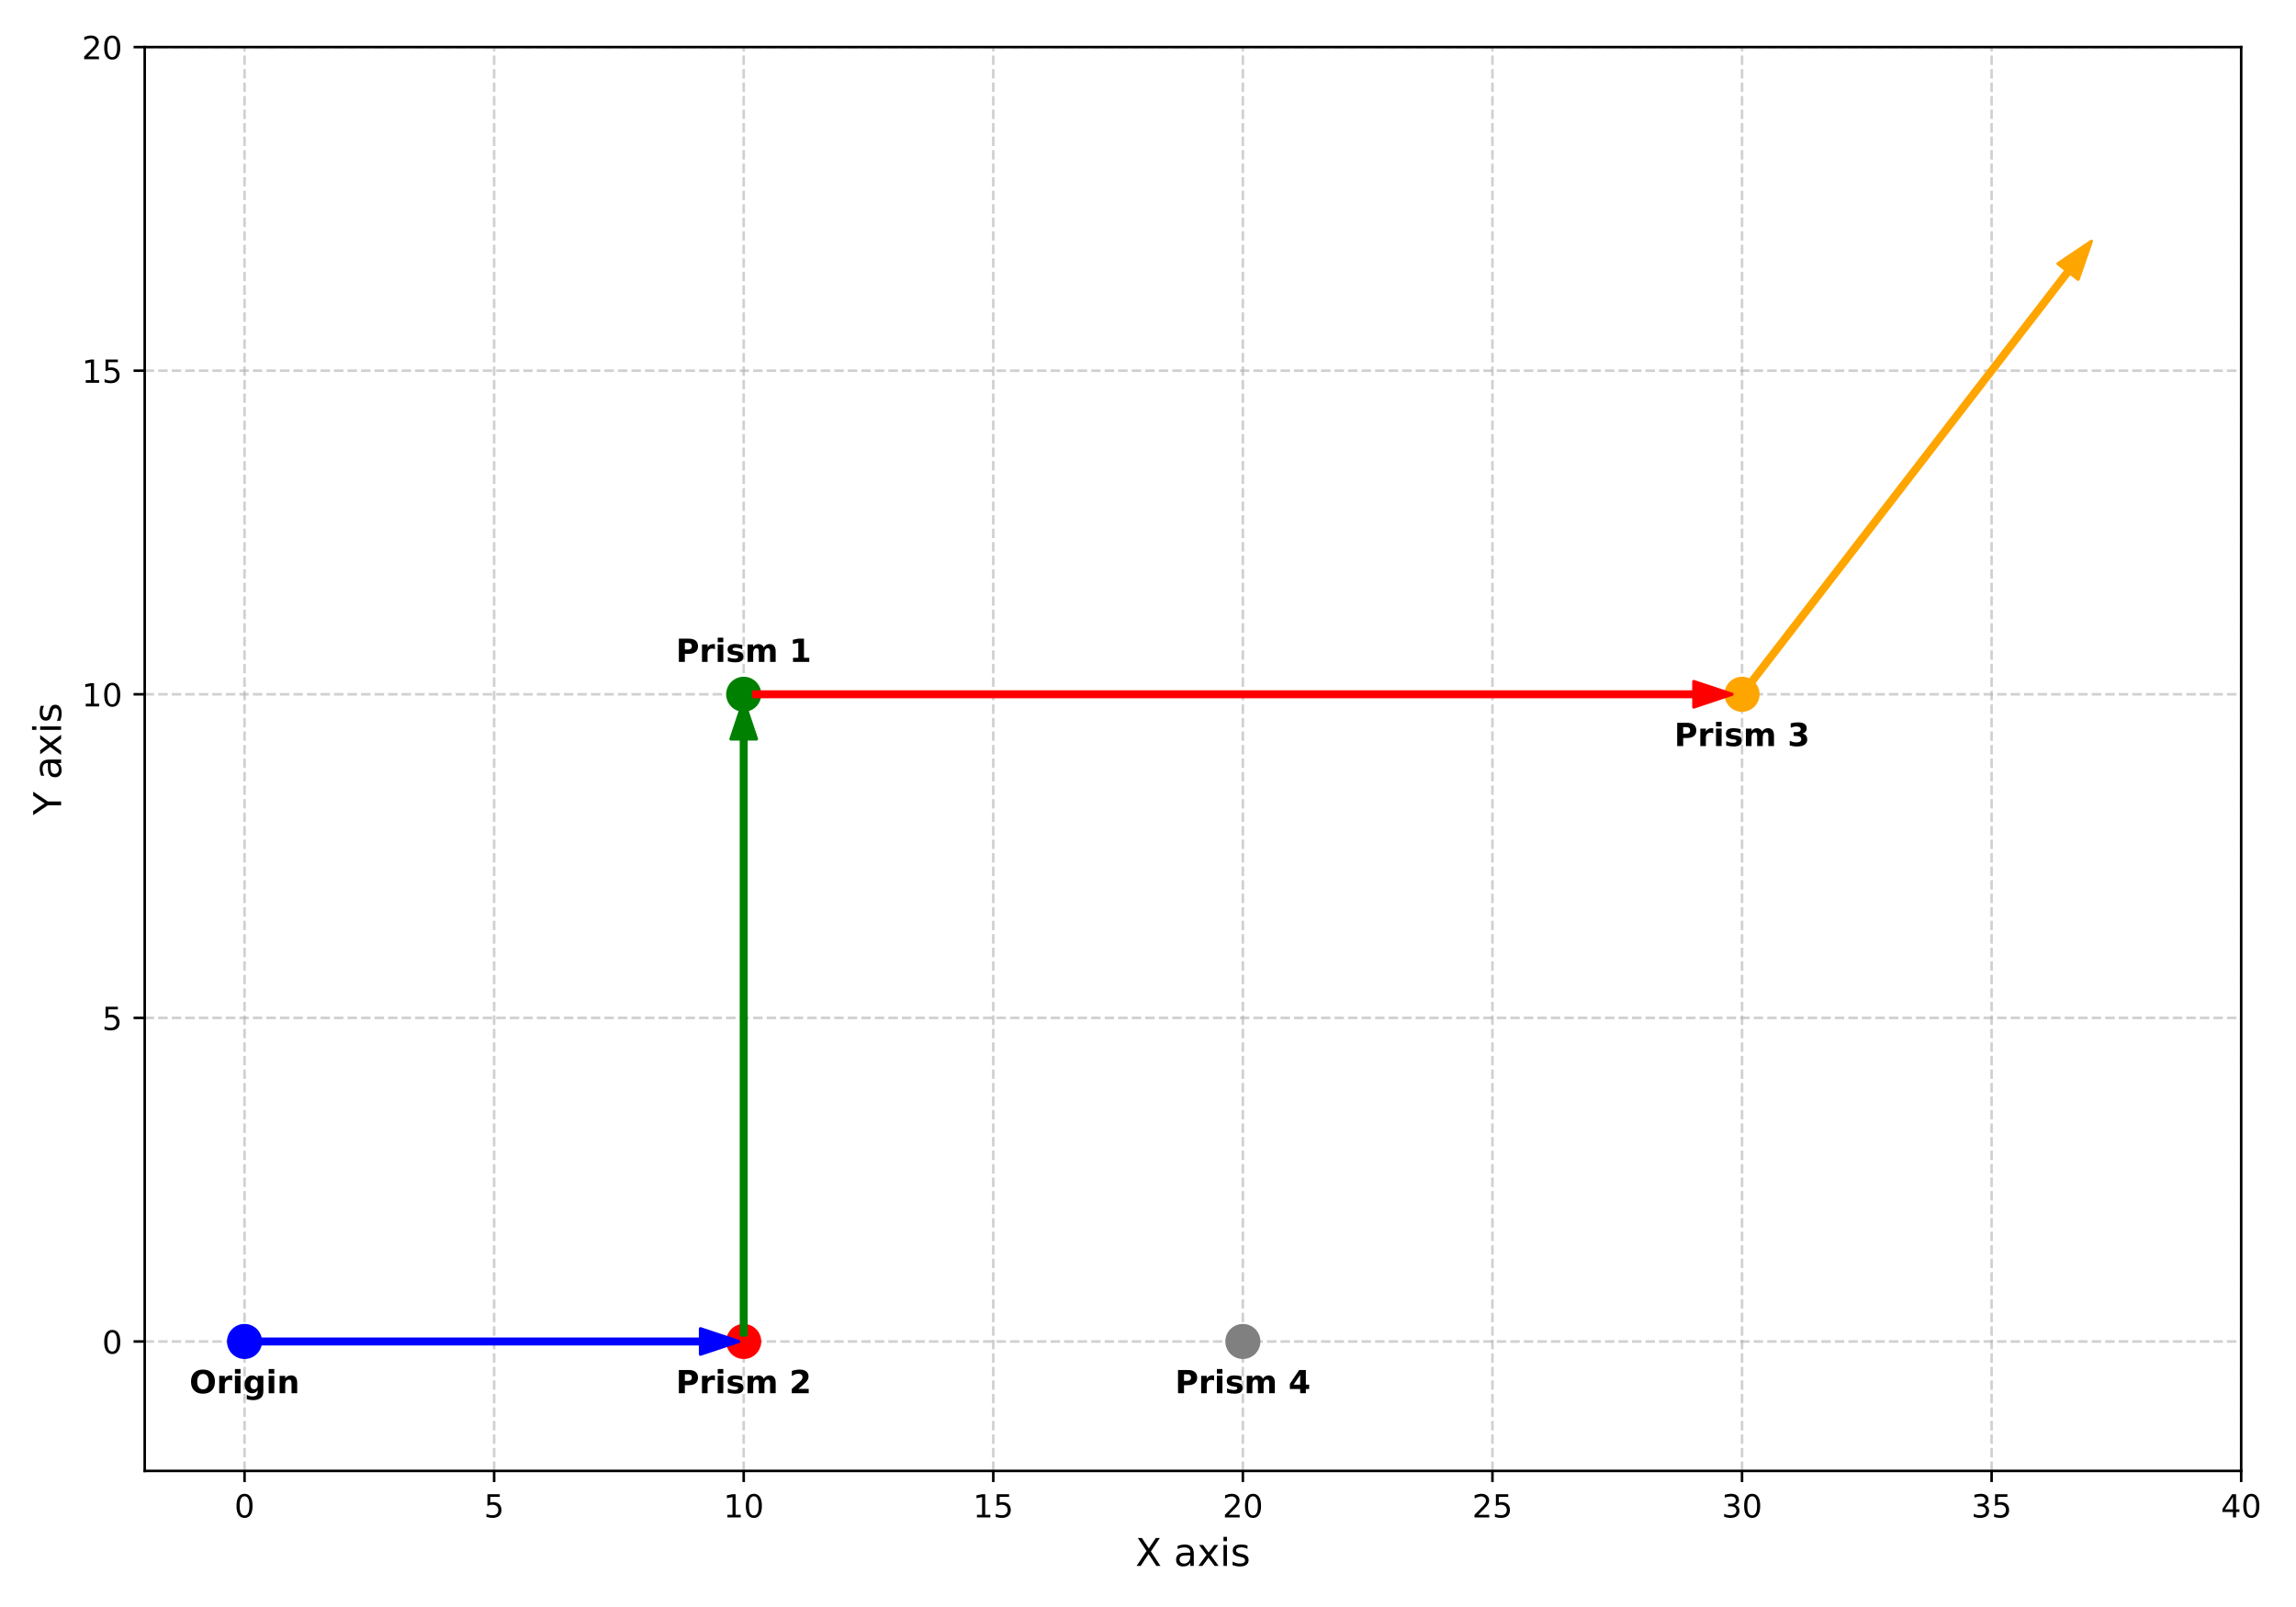
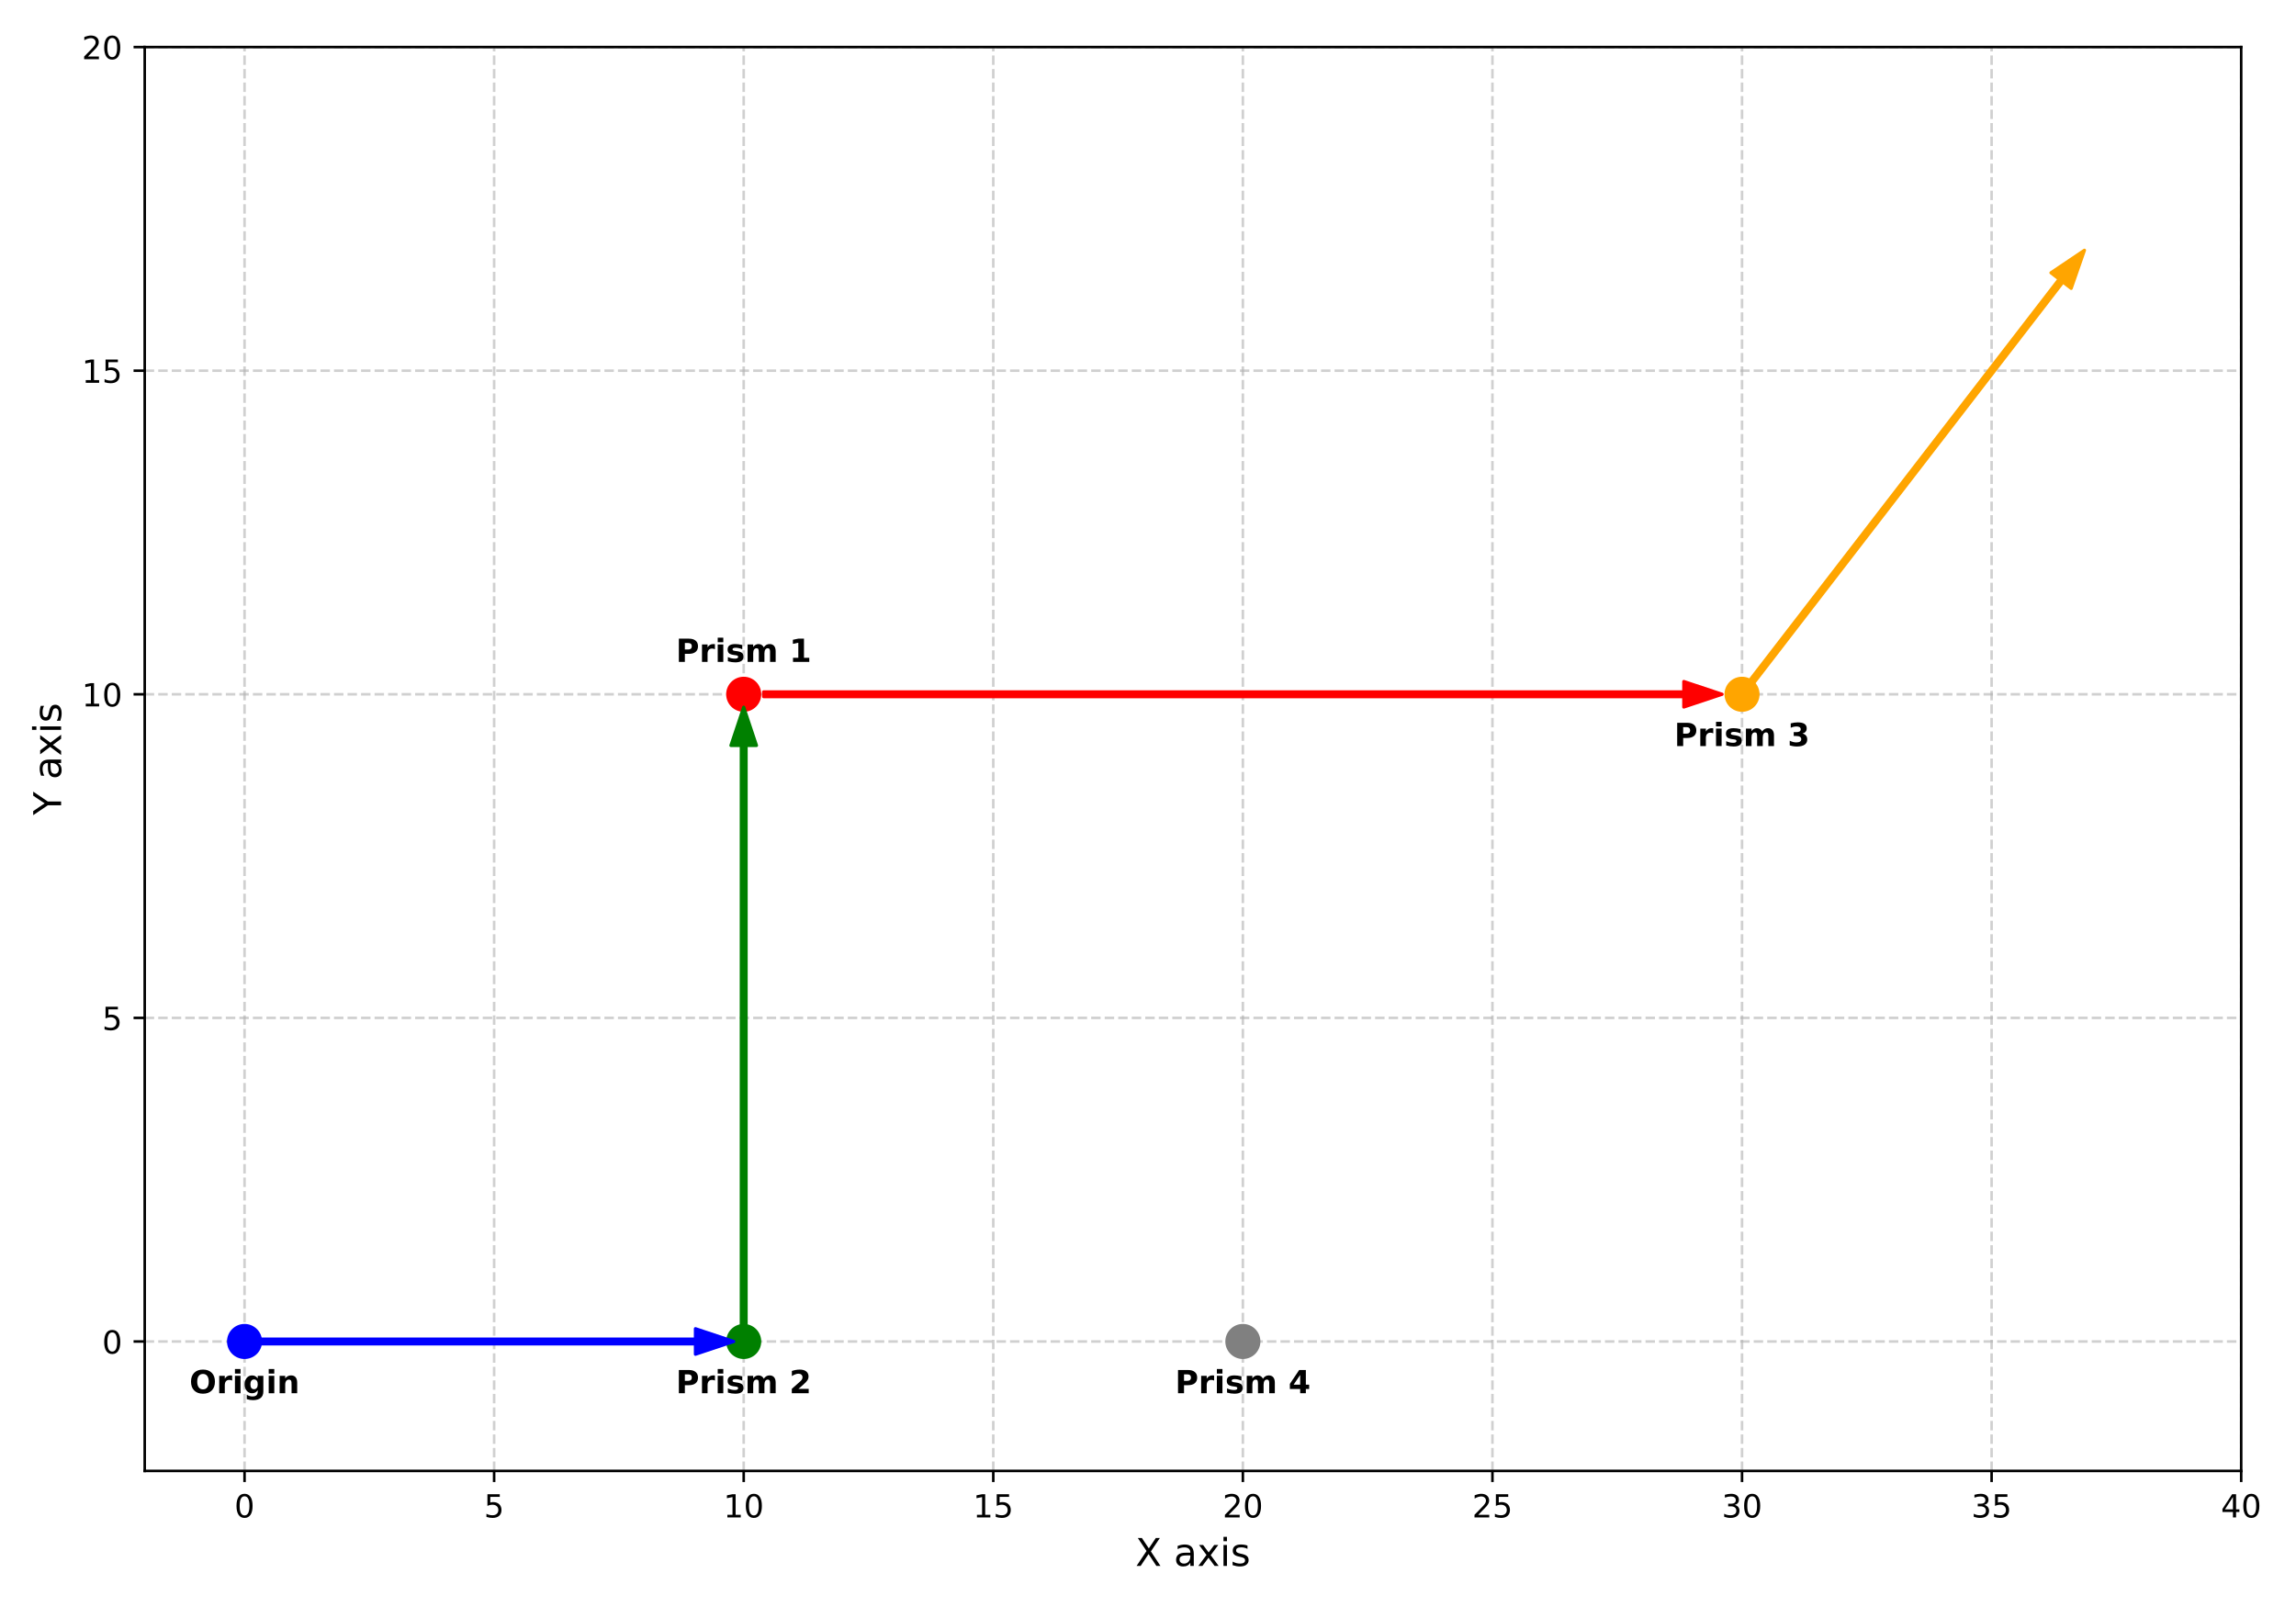
<svg xmlns="http://www.w3.org/2000/svg" xmlns:xlink="http://www.w3.org/1999/xlink" width="720pt" height="504pt" viewBox="0 0 720 504" version="1.1">
  <defs>
    <style type="text/css">*{stroke-linejoin: round; stroke-linecap: butt}</style>
  </defs>
  <g id="figure_1">
    <g id="patch_1">
      <path d="M 0 504  L 720 504  L 720 0  L 0 0  L 0 504  z " style="fill: none" />
    </g>
    <g id="axes_1">
      <g id="patch_2">
        <path d="M 45.38 461.32  L 702.81 461.32  L 702.81 14.76  L 45.38 14.76  L 45.38 461.32  z " style="fill: none" />
      </g>
      <g id="matplotlib.axis_1">
        <g id="xtick_1">
          <g id="line2d_1">
-             <path d="M 76.686 461.32  L 76.686 14.76  " clip-path="url(#p104638d587)" style="fill: none; stroke-dasharray: 2.96,1.28; stroke-dashoffset: 0; stroke: #b0b0b0; stroke-opacity: 0.6; stroke-width: 0.8" />
+             <path d="M 76.686 461.32  L 76.686 14.76  " clip-path="url(#pc95e852eb9)" style="fill: none; stroke-dasharray: 2.96,1.28; stroke-dashoffset: 0; stroke: #b0b0b0; stroke-opacity: 0.6; stroke-width: 0.8" />
          </g>
          <g id="line2d_2">
            <defs>
-               <path id="m16700c2ba9" d="M 0 0  L 0 3.5  " style="stroke: #000000; stroke-width: 0.8" />
+               <path id="mcddedfd583" d="M 0 0  L 0 3.5  " style="stroke: #000000; stroke-width: 0.8" />
            </defs>
            <g>
-               <use xlink:href="#m16700c2ba9" x="76.686" y="461.32" style="stroke: #000000; stroke-width: 0.8" />
+               <use xlink:href="#mcddedfd583" x="76.686" y="461.32" style="stroke: #000000; stroke-width: 0.8" />
            </g>
          </g>
          <g id="text_1">
            <g transform="translate(73.50494 475.9184) scale(0.1 -0.1)">
              <defs>
                <path id="DejaVuSans-30" d="M 2034 4250  Q 1547 4250 1301 3770  Q 1056 3291 1056 2328  Q 1056 1369 1301 889  Q 1547 409 2034 409  Q 2525 409 2770 889  Q 3016 1369 3016 2328  Q 3016 3291 2770 3770  Q 2525 4250 2034 4250  z M 2034 4750  Q 2819 4750 3233 4129  Q 3647 3509 3647 2328  Q 3647 1150 3233 529  Q 2819 -91 2034 -91  Q 1250 -91 836 529  Q 422 1150 422 2328  Q 422 3509 836 4129  Q 1250 4750 2034 4750  z " transform="scale(0.015625)" />
              </defs>
              <use xlink:href="#DejaVuSans-30" />
            </g>
          </g>
        </g>
        <g id="xtick_2">
          <g id="line2d_3">
-             <path d="M 154.952 461.32  L 154.952 14.76  " clip-path="url(#p104638d587)" style="fill: none; stroke-dasharray: 2.96,1.28; stroke-dashoffset: 0; stroke: #b0b0b0; stroke-opacity: 0.6; stroke-width: 0.8" />
+             <path d="M 154.952 461.32  L 154.952 14.76  " clip-path="url(#pc95e852eb9)" style="fill: none; stroke-dasharray: 2.96,1.28; stroke-dashoffset: 0; stroke: #b0b0b0; stroke-opacity: 0.6; stroke-width: 0.8" />
          </g>
          <g id="line2d_4">
            <g>
-               <use xlink:href="#m16700c2ba9" x="154.952" y="461.32" style="stroke: #000000; stroke-width: 0.8" />
+               <use xlink:href="#mcddedfd583" x="154.952" y="461.32" style="stroke: #000000; stroke-width: 0.8" />
            </g>
          </g>
          <g id="text_2">
            <g transform="translate(151.7704 475.9184) scale(0.1 -0.1)">
              <defs>
                <path id="DejaVuSans-35" d="M 691 4666  L 3169 4666  L 3169 4134  L 1269 4134  L 1269 2991  Q 1406 3038 1543 3061  Q 1681 3084 1819 3084  Q 2600 3084 3056 2656  Q 3513 2228 3513 1497  Q 3513 744 3044 326  Q 2575 -91 1722 -91  Q 1428 -91 1123 -41  Q 819 9 494 109  L 494 744  Q 775 591 1075 516  Q 1375 441 1709 441  Q 2250 441 2565 725  Q 2881 1009 2881 1497  Q 2881 1984 2565 2268  Q 2250 2553 1709 2553  Q 1456 2553 1204 2497  Q 953 2441 691 2322  L 691 4666  z " transform="scale(0.015625)" />
              </defs>
              <use xlink:href="#DejaVuSans-35" />
            </g>
          </g>
        </g>
        <g id="xtick_3">
          <g id="line2d_5">
-             <path d="M 233.217 461.32  L 233.217 14.76  " clip-path="url(#p104638d587)" style="fill: none; stroke-dasharray: 2.96,1.28; stroke-dashoffset: 0; stroke: #b0b0b0; stroke-opacity: 0.6; stroke-width: 0.8" />
+             <path d="M 233.217 461.32  L 233.217 14.76  " clip-path="url(#pc95e852eb9)" style="fill: none; stroke-dasharray: 2.96,1.28; stroke-dashoffset: 0; stroke: #b0b0b0; stroke-opacity: 0.6; stroke-width: 0.8" />
          </g>
          <g id="line2d_6">
            <g>
-               <use xlink:href="#m16700c2ba9" x="233.217" y="461.32" style="stroke: #000000; stroke-width: 0.8" />
+               <use xlink:href="#mcddedfd583" x="233.217" y="461.32" style="stroke: #000000; stroke-width: 0.8" />
            </g>
          </g>
          <g id="text_3">
            <g transform="translate(226.8546 475.9184) scale(0.1 -0.1)">
              <defs>
                <path id="DejaVuSans-31" d="M 794 531  L 1825 531  L 1825 4091  L 703 3866  L 703 4441  L 1819 4666  L 2450 4666  L 2450 531  L 3481 531  L 3481 0  L 794 0  L 794 531  z " transform="scale(0.015625)" />
              </defs>
              <use xlink:href="#DejaVuSans-31" />
              <use xlink:href="#DejaVuSans-30" transform="translate(63.62305 0)" />
            </g>
          </g>
        </g>
        <g id="xtick_4">
          <g id="line2d_7">
-             <path d="M 311.483 461.32  L 311.483 14.76  " clip-path="url(#p104638d587)" style="fill: none; stroke-dasharray: 2.96,1.28; stroke-dashoffset: 0; stroke: #b0b0b0; stroke-opacity: 0.6; stroke-width: 0.8" />
+             <path d="M 311.483 461.32  L 311.483 14.76  " clip-path="url(#pc95e852eb9)" style="fill: none; stroke-dasharray: 2.96,1.28; stroke-dashoffset: 0; stroke: #b0b0b0; stroke-opacity: 0.6; stroke-width: 0.8" />
          </g>
          <g id="line2d_8">
            <g>
-               <use xlink:href="#m16700c2ba9" x="311.483" y="461.32" style="stroke: #000000; stroke-width: 0.8" />
+               <use xlink:href="#mcddedfd583" x="311.483" y="461.32" style="stroke: #000000; stroke-width: 0.8" />
            </g>
          </g>
          <g id="text_4">
            <g transform="translate(305.1201 475.9184) scale(0.1 -0.1)">
              <use xlink:href="#DejaVuSans-31" />
              <use xlink:href="#DejaVuSans-35" transform="translate(63.62305 0)" />
            </g>
          </g>
        </g>
        <g id="xtick_5">
          <g id="line2d_9">
-             <path d="M 389.748 461.32  L 389.748 14.76  " clip-path="url(#p104638d587)" style="fill: none; stroke-dasharray: 2.96,1.28; stroke-dashoffset: 0; stroke: #b0b0b0; stroke-opacity: 0.6; stroke-width: 0.8" />
+             <path d="M 389.748 461.32  L 389.748 14.76  " clip-path="url(#pc95e852eb9)" style="fill: none; stroke-dasharray: 2.96,1.28; stroke-dashoffset: 0; stroke: #b0b0b0; stroke-opacity: 0.6; stroke-width: 0.8" />
          </g>
          <g id="line2d_10">
            <g>
-               <use xlink:href="#m16700c2ba9" x="389.748" y="461.32" style="stroke: #000000; stroke-width: 0.8" />
+               <use xlink:href="#mcddedfd583" x="389.748" y="461.32" style="stroke: #000000; stroke-width: 0.8" />
            </g>
          </g>
          <g id="text_5">
            <g transform="translate(383.3856 475.9184) scale(0.1 -0.1)">
              <defs>
                <path id="DejaVuSans-32" d="M 1228 531  L 3431 531  L 3431 0  L 469 0  L 469 531  Q 828 903 1448 1529  Q 2069 2156 2228 2338  Q 2531 2678 2651 2914  Q 2772 3150 2772 3378  Q 2772 3750 2511 3984  Q 2250 4219 1831 4219  Q 1534 4219 1204 4116  Q 875 4013 500 3803  L 500 4441  Q 881 4594 1212 4672  Q 1544 4750 1819 4750  Q 2544 4750 2975 4387  Q 3406 4025 3406 3419  Q 3406 3131 3298 2873  Q 3191 2616 2906 2266  Q 2828 2175 2409 1742  Q 1991 1309 1228 531  z " transform="scale(0.015625)" />
              </defs>
              <use xlink:href="#DejaVuSans-32" />
              <use xlink:href="#DejaVuSans-30" transform="translate(63.62305 0)" />
            </g>
          </g>
        </g>
        <g id="xtick_6">
          <g id="line2d_11">
-             <path d="M 468.014 461.32  L 468.014 14.76  " clip-path="url(#p104638d587)" style="fill: none; stroke-dasharray: 2.96,1.28; stroke-dashoffset: 0; stroke: #b0b0b0; stroke-opacity: 0.6; stroke-width: 0.8" />
+             <path d="M 468.014 461.32  L 468.014 14.76  " clip-path="url(#pc95e852eb9)" style="fill: none; stroke-dasharray: 2.96,1.28; stroke-dashoffset: 0; stroke: #b0b0b0; stroke-opacity: 0.6; stroke-width: 0.8" />
          </g>
          <g id="line2d_12">
            <g>
-               <use xlink:href="#m16700c2ba9" x="468.014" y="461.32" style="stroke: #000000; stroke-width: 0.8" />
+               <use xlink:href="#mcddedfd583" x="468.014" y="461.32" style="stroke: #000000; stroke-width: 0.8" />
            </g>
          </g>
          <g id="text_6">
            <g transform="translate(461.6511 475.9184) scale(0.1 -0.1)">
              <use xlink:href="#DejaVuSans-32" />
              <use xlink:href="#DejaVuSans-35" transform="translate(63.62305 0)" />
            </g>
          </g>
        </g>
        <g id="xtick_7">
          <g id="line2d_13">
-             <path d="M 546.279 461.32  L 546.279 14.76  " clip-path="url(#p104638d587)" style="fill: none; stroke-dasharray: 2.96,1.28; stroke-dashoffset: 0; stroke: #b0b0b0; stroke-opacity: 0.6; stroke-width: 0.8" />
+             <path d="M 546.279 461.32  L 546.279 14.76  " clip-path="url(#pc95e852eb9)" style="fill: none; stroke-dasharray: 2.96,1.28; stroke-dashoffset: 0; stroke: #b0b0b0; stroke-opacity: 0.6; stroke-width: 0.8" />
          </g>
          <g id="line2d_14">
            <g>
-               <use xlink:href="#m16700c2ba9" x="546.279" y="461.32" style="stroke: #000000; stroke-width: 0.8" />
+               <use xlink:href="#mcddedfd583" x="546.279" y="461.32" style="stroke: #000000; stroke-width: 0.8" />
            </g>
          </g>
          <g id="text_7">
            <g transform="translate(539.9165 475.9184) scale(0.1 -0.1)">
              <defs>
                <path id="DejaVuSans-33" d="M 2597 2516  Q 3050 2419 3304 2112  Q 3559 1806 3559 1356  Q 3559 666 3084 287  Q 2609 -91 1734 -91  Q 1441 -91 1130 -33  Q 819 25 488 141  L 488 750  Q 750 597 1062 519  Q 1375 441 1716 441  Q 2309 441 2620 675  Q 2931 909 2931 1356  Q 2931 1769 2642 2001  Q 2353 2234 1838 2234  L 1294 2234  L 1294 2753  L 1863 2753  Q 2328 2753 2575 2939  Q 2822 3125 2822 3475  Q 2822 3834 2567 4026  Q 2313 4219 1838 4219  Q 1578 4219 1281 4162  Q 984 4106 628 3988  L 628 4550  Q 988 4650 1302 4700  Q 1616 4750 1894 4750  Q 2613 4750 3031 4423  Q 3450 4097 3450 3541  Q 3450 3153 3228 2886  Q 3006 2619 2597 2516  z " transform="scale(0.015625)" />
              </defs>
              <use xlink:href="#DejaVuSans-33" />
              <use xlink:href="#DejaVuSans-30" transform="translate(63.62305 0)" />
            </g>
          </g>
        </g>
        <g id="xtick_8">
          <g id="line2d_15">
-             <path d="M 624.545 461.32  L 624.545 14.76  " clip-path="url(#p104638d587)" style="fill: none; stroke-dasharray: 2.96,1.28; stroke-dashoffset: 0; stroke: #b0b0b0; stroke-opacity: 0.6; stroke-width: 0.8" />
+             <path d="M 624.545 461.32  L 624.545 14.76  " clip-path="url(#pc95e852eb9)" style="fill: none; stroke-dasharray: 2.96,1.28; stroke-dashoffset: 0; stroke: #b0b0b0; stroke-opacity: 0.6; stroke-width: 0.8" />
          </g>
          <g id="line2d_16">
            <g>
-               <use xlink:href="#m16700c2ba9" x="624.545" y="461.32" style="stroke: #000000; stroke-width: 0.8" />
+               <use xlink:href="#mcddedfd583" x="624.545" y="461.32" style="stroke: #000000; stroke-width: 0.8" />
            </g>
          </g>
          <g id="text_8">
            <g transform="translate(618.182 475.9184) scale(0.1 -0.1)">
              <use xlink:href="#DejaVuSans-33" />
              <use xlink:href="#DejaVuSans-35" transform="translate(63.62305 0)" />
            </g>
          </g>
        </g>
        <g id="xtick_9">
          <g id="line2d_17">
-             <path d="M 702.81 461.32  L 702.81 14.76  " clip-path="url(#p104638d587)" style="fill: none; stroke-dasharray: 2.96,1.28; stroke-dashoffset: 0; stroke: #b0b0b0; stroke-opacity: 0.6; stroke-width: 0.8" />
+             <path d="M 702.81 461.32  L 702.81 14.76  " clip-path="url(#pc95e852eb9)" style="fill: none; stroke-dasharray: 2.96,1.28; stroke-dashoffset: 0; stroke: #b0b0b0; stroke-opacity: 0.6; stroke-width: 0.8" />
          </g>
          <g id="line2d_18">
            <g>
-               <use xlink:href="#m16700c2ba9" x="702.81" y="461.32" style="stroke: #000000; stroke-width: 0.8" />
+               <use xlink:href="#mcddedfd583" x="702.81" y="461.32" style="stroke: #000000; stroke-width: 0.8" />
            </g>
          </g>
          <g id="text_9">
            <g transform="translate(696.4475 475.9184) scale(0.1 -0.1)">
              <defs>
                <path id="DejaVuSans-34" d="M 2419 4116  L 825 1625  L 2419 1625  L 2419 4116  z M 2253 4666  L 3047 4666  L 3047 1625  L 3713 1625  L 3713 1100  L 3047 1100  L 3047 0  L 2419 0  L 2419 1100  L 313 1100  L 313 1709  L 2253 4666  z " transform="scale(0.015625)" />
              </defs>
              <use xlink:href="#DejaVuSans-34" />
              <use xlink:href="#DejaVuSans-30" transform="translate(63.62305 0)" />
            </g>
          </g>
        </g>
        <g id="text_10">
          <g transform="translate(356.0575 491.1162) scale(0.12 -0.12)">
            <defs>
              <path id="DejaVuSans-58" d="M 403 4666  L 1081 4666  L 2241 2931  L 3406 4666  L 4084 4666  L 2584 2425  L 4184 0  L 3506 0  L 2194 1984  L 872 0  L 191 0  L 1856 2491  L 403 4666  z " transform="scale(0.015625)" />
              <path id="DejaVuSans-20" transform="scale(0.015625)" />
              <path id="DejaVuSans-61" d="M 2194 1759  Q 1497 1759 1228 1600  Q 959 1441 959 1056  Q 959 750 1161 570  Q 1363 391 1709 391  Q 2188 391 2477 730  Q 2766 1069 2766 1631  L 2766 1759  L 2194 1759  z M 3341 1997  L 3341 0  L 2766 0  L 2766 531  Q 2569 213 2275 61  Q 1981 -91 1556 -91  Q 1019 -91 701 211  Q 384 513 384 1019  Q 384 1609 779 1909  Q 1175 2209 1959 2209  L 2766 2209  L 2766 2266  Q 2766 2663 2505 2880  Q 2244 3097 1772 3097  Q 1472 3097 1187 3025  Q 903 2953 641 2809  L 641 3341  Q 956 3463 1253 3523  Q 1550 3584 1831 3584  Q 2591 3584 2966 3190  Q 3341 2797 3341 1997  z " transform="scale(0.015625)" />
              <path id="DejaVuSans-78" d="M 3513 3500  L 2247 1797  L 3578 0  L 2900 0  L 1881 1375  L 863 0  L 184 0  L 1544 1831  L 300 3500  L 978 3500  L 1906 2253  L 2834 3500  L 3513 3500  z " transform="scale(0.015625)" />
              <path id="DejaVuSans-69" d="M 603 3500  L 1178 3500  L 1178 0  L 603 0  L 603 3500  z M 603 4863  L 1178 4863  L 1178 4134  L 603 4134  L 603 4863  z " transform="scale(0.015625)" />
              <path id="DejaVuSans-73" d="M 2834 3397  L 2834 2853  Q 2591 2978 2328 3040  Q 2066 3103 1784 3103  Q 1356 3103 1142 2972  Q 928 2841 928 2578  Q 928 2378 1081 2264  Q 1234 2150 1697 2047  L 1894 2003  Q 2506 1872 2764 1633  Q 3022 1394 3022 966  Q 3022 478 2636 193  Q 2250 -91 1575 -91  Q 1294 -91 989 -36  Q 684 19 347 128  L 347 722  Q 666 556 975 473  Q 1284 391 1588 391  Q 1994 391 2212 530  Q 2431 669 2431 922  Q 2431 1156 2273 1281  Q 2116 1406 1581 1522  L 1381 1569  Q 847 1681 609 1914  Q 372 2147 372 2553  Q 372 3047 722 3315  Q 1072 3584 1716 3584  Q 2034 3584 2315 3537  Q 2597 3491 2834 3397  z " transform="scale(0.015625)" />
            </defs>
            <use xlink:href="#DejaVuSans-58" />
            <use xlink:href="#DejaVuSans-20" transform="translate(68.50586 0)" />
            <use xlink:href="#DejaVuSans-61" transform="translate(100.293 0)" />
            <use xlink:href="#DejaVuSans-78" transform="translate(161.5723 0)" />
            <use xlink:href="#DejaVuSans-69" transform="translate(220.752 0)" />
            <use xlink:href="#DejaVuSans-73" transform="translate(248.5352 0)" />
          </g>
        </g>
      </g>
      <g id="matplotlib.axis_2">
        <g id="ytick_1">
          <g id="line2d_19">
-             <path d="M 45.38 420.724  L 702.81 420.724  " clip-path="url(#p104638d587)" style="fill: none; stroke-dasharray: 2.96,1.28; stroke-dashoffset: 0; stroke: #b0b0b0; stroke-opacity: 0.6; stroke-width: 0.8" />
+             <path d="M 45.38 420.724  L 702.81 420.724  " clip-path="url(#pc95e852eb9)" style="fill: none; stroke-dasharray: 2.96,1.28; stroke-dashoffset: 0; stroke: #b0b0b0; stroke-opacity: 0.6; stroke-width: 0.8" />
          </g>
          <g id="line2d_20">
            <defs>
-               <path id="ma87d5e608f" d="M 0 0  L -3.5 0  " style="stroke: #000000; stroke-width: 0.8" />
+               <path id="m1d2881697c" d="M 0 0  L -3.5 0  " style="stroke: #000000; stroke-width: 0.8" />
            </defs>
            <g>
-               <use xlink:href="#ma87d5e608f" x="45.38" y="420.724" style="stroke: #000000; stroke-width: 0.8" />
+               <use xlink:href="#m1d2881697c" x="45.38" y="420.724" style="stroke: #000000; stroke-width: 0.8" />
            </g>
          </g>
          <g id="text_11">
            <g transform="translate(32.0175 424.5229) scale(0.1 -0.1)">
              <use xlink:href="#DejaVuSans-30" />
            </g>
          </g>
        </g>
        <g id="ytick_2">
          <g id="line2d_21">
-             <path d="M 45.38 319.233  L 702.81 319.233  " clip-path="url(#p104638d587)" style="fill: none; stroke-dasharray: 2.96,1.28; stroke-dashoffset: 0; stroke: #b0b0b0; stroke-opacity: 0.6; stroke-width: 0.8" />
+             <path d="M 45.38 319.233  L 702.81 319.233  " clip-path="url(#pc95e852eb9)" style="fill: none; stroke-dasharray: 2.96,1.28; stroke-dashoffset: 0; stroke: #b0b0b0; stroke-opacity: 0.6; stroke-width: 0.8" />
          </g>
          <g id="line2d_22">
            <g>
-               <use xlink:href="#ma87d5e608f" x="45.38" y="319.233" style="stroke: #000000; stroke-width: 0.8" />
+               <use xlink:href="#m1d2881697c" x="45.38" y="319.233" style="stroke: #000000; stroke-width: 0.8" />
            </g>
          </g>
          <g id="text_12">
            <g transform="translate(32.0175 323.0319) scale(0.1 -0.1)">
              <use xlink:href="#DejaVuSans-35" />
            </g>
          </g>
        </g>
        <g id="ytick_3">
          <g id="line2d_23">
-             <path d="M 45.38 217.742  L 702.81 217.742  " clip-path="url(#p104638d587)" style="fill: none; stroke-dasharray: 2.96,1.28; stroke-dashoffset: 0; stroke: #b0b0b0; stroke-opacity: 0.6; stroke-width: 0.8" />
+             <path d="M 45.38 217.742  L 702.81 217.742  " clip-path="url(#pc95e852eb9)" style="fill: none; stroke-dasharray: 2.96,1.28; stroke-dashoffset: 0; stroke: #b0b0b0; stroke-opacity: 0.6; stroke-width: 0.8" />
          </g>
          <g id="line2d_24">
            <g>
-               <use xlink:href="#ma87d5e608f" x="45.38" y="217.742" style="stroke: #000000; stroke-width: 0.8" />
+               <use xlink:href="#m1d2881697c" x="45.38" y="217.742" style="stroke: #000000; stroke-width: 0.8" />
            </g>
          </g>
          <g id="text_13">
            <g transform="translate(25.655 221.541) scale(0.1 -0.1)">
              <use xlink:href="#DejaVuSans-31" />
              <use xlink:href="#DejaVuSans-30" transform="translate(63.62305 0)" />
            </g>
          </g>
        </g>
        <g id="ytick_4">
          <g id="line2d_25">
-             <path d="M 45.38 116.251  L 702.81 116.251  " clip-path="url(#p104638d587)" style="fill: none; stroke-dasharray: 2.96,1.28; stroke-dashoffset: 0; stroke: #b0b0b0; stroke-opacity: 0.6; stroke-width: 0.8" />
+             <path d="M 45.38 116.251  L 702.81 116.251  " clip-path="url(#pc95e852eb9)" style="fill: none; stroke-dasharray: 2.96,1.28; stroke-dashoffset: 0; stroke: #b0b0b0; stroke-opacity: 0.6; stroke-width: 0.8" />
          </g>
          <g id="line2d_26">
            <g>
-               <use xlink:href="#ma87d5e608f" x="45.38" y="116.251" style="stroke: #000000; stroke-width: 0.8" />
+               <use xlink:href="#m1d2881697c" x="45.38" y="116.251" style="stroke: #000000; stroke-width: 0.8" />
            </g>
          </g>
          <g id="text_14">
            <g transform="translate(25.655 120.0501) scale(0.1 -0.1)">
              <use xlink:href="#DejaVuSans-31" />
              <use xlink:href="#DejaVuSans-35" transform="translate(63.62305 0)" />
            </g>
          </g>
        </g>
        <g id="ytick_5">
          <g id="line2d_27">
-             <path d="M 45.38 14.76  L 702.81 14.76  " clip-path="url(#p104638d587)" style="fill: none; stroke-dasharray: 2.96,1.28; stroke-dashoffset: 0; stroke: #b0b0b0; stroke-opacity: 0.6; stroke-width: 0.8" />
+             <path d="M 45.38 14.76  L 702.81 14.76  " clip-path="url(#pc95e852eb9)" style="fill: none; stroke-dasharray: 2.96,1.28; stroke-dashoffset: 0; stroke: #b0b0b0; stroke-opacity: 0.6; stroke-width: 0.8" />
          </g>
          <g id="line2d_28">
            <g>
-               <use xlink:href="#ma87d5e608f" x="45.38" y="14.76" style="stroke: #000000; stroke-width: 0.8" />
+               <use xlink:href="#m1d2881697c" x="45.38" y="14.76" style="stroke: #000000; stroke-width: 0.8" />
            </g>
          </g>
          <g id="text_15">
            <g transform="translate(25.655 18.55922) scale(0.1 -0.1)">
              <use xlink:href="#DejaVuSans-32" />
              <use xlink:href="#DejaVuSans-30" transform="translate(63.62305 0)" />
            </g>
          </g>
        </g>
        <g id="text_16">
          <g transform="translate(19.15938 255.6322) rotate(-90) scale(0.12 -0.12)">
            <defs>
              <path id="DejaVuSans-59" d="M -13 4666  L 666 4666  L 1959 2747  L 3244 4666  L 3922 4666  L 2272 2222  L 2272 0  L 1638 0  L 1638 2222  L -13 4666  z " transform="scale(0.015625)" />
            </defs>
            <use xlink:href="#DejaVuSans-59" />
            <use xlink:href="#DejaVuSans-20" transform="translate(61.08398 0)" />
            <use xlink:href="#DejaVuSans-61" transform="translate(92.87109 0)" />
            <use xlink:href="#DejaVuSans-78" transform="translate(154.1504 0)" />
            <use xlink:href="#DejaVuSans-69" transform="translate(213.3301 0)" />
            <use xlink:href="#DejaVuSans-73" transform="translate(241.1133 0)" />
          </g>
        </g>
      </g>
      <g id="line2d_29">
        <defs>
-           <path id="mf738dc5b82" d="M 0 5  C 1.326 5 2.598 4.473 3.536 3.536  C 4.473 2.598 5 1.326 5 0  C 5 -1.326 4.473 -2.598 3.536 -3.536  C 2.598 -4.473 1.326 -5 0 -5  C -1.326 -5 -2.598 -4.473 -3.536 -3.536  C -4.473 -2.598 -5 -1.326 -5 0  C -5 1.326 -4.473 2.598 -3.536 3.536  C -2.598 4.473 -1.326 5 0 5  z " style="stroke: #0000ff" />
+           <path id="m252152de92" d="M 0 5  C 1.326 5 2.598 4.473 3.536 3.536  C 4.473 2.598 5 1.326 5 0  C 5 -1.326 4.473 -2.598 3.536 -3.536  C 2.598 -4.473 1.326 -5 0 -5  C -1.326 -5 -2.598 -4.473 -3.536 -3.536  C -4.473 -2.598 -5 -1.326 -5 0  C -5 1.326 -4.473 2.598 -3.536 3.536  C -2.598 4.473 -1.326 5 0 5  z " style="stroke: #0000ff" />
        </defs>
-         <g clip-path="url(#p104638d587)">
-           <use xlink:href="#mf738dc5b82" x="76.686" y="420.724" style="fill: #0000ff; stroke: #0000ff" />
+         <g clip-path="url(#pc95e852eb9)">
+           <use xlink:href="#m252152de92" x="76.686" y="420.724" style="fill: #0000ff; stroke: #0000ff" />
        </g>
      </g>
      <g id="line2d_30">
        <defs>
-           <path id="m47a810b1bf" d="M 0 5  C 1.326 5 2.598 4.473 3.536 3.536  C 4.473 2.598 5 1.326 5 0  C 5 -1.326 4.473 -2.598 3.536 -3.536  C 2.598 -4.473 1.326 -5 0 -5  C -1.326 -5 -2.598 -4.473 -3.536 -3.536  C -4.473 -2.598 -5 -1.326 -5 0  C -5 1.326 -4.473 2.598 -3.536 3.536  C -2.598 4.473 -1.326 5 0 5  z " style="stroke: #008000" />
+           <path id="m75b3cd16c1" d="M 0 5  C 1.326 5 2.598 4.473 3.536 3.536  C 4.473 2.598 5 1.326 5 0  C 5 -1.326 4.473 -2.598 3.536 -3.536  C 2.598 -4.473 1.326 -5 0 -5  C -1.326 -5 -2.598 -4.473 -3.536 -3.536  C -4.473 -2.598 -5 -1.326 -5 0  C -5 1.326 -4.473 2.598 -3.536 3.536  C -2.598 4.473 -1.326 5 0 5  z " style="stroke: #ff0000" />
        </defs>
-         <g clip-path="url(#p104638d587)">
-           <use xlink:href="#m47a810b1bf" x="233.217" y="217.742" style="fill: #008000; stroke: #008000" />
+         <g clip-path="url(#pc95e852eb9)">
+           <use xlink:href="#m75b3cd16c1" x="233.217" y="217.742" style="fill: #ff0000; stroke: #ff0000" />
        </g>
      </g>
      <g id="line2d_31">
        <defs>
-           <path id="m032c90ad8c" d="M 0 5  C 1.326 5 2.598 4.473 3.536 3.536  C 4.473 2.598 5 1.326 5 0  C 5 -1.326 4.473 -2.598 3.536 -3.536  C 2.598 -4.473 1.326 -5 0 -5  C -1.326 -5 -2.598 -4.473 -3.536 -3.536  C -4.473 -2.598 -5 -1.326 -5 0  C -5 1.326 -4.473 2.598 -3.536 3.536  C -2.598 4.473 -1.326 5 0 5  z " style="stroke: #ff0000" />
+           <path id="m1636f21473" d="M 0 5  C 1.326 5 2.598 4.473 3.536 3.536  C 4.473 2.598 5 1.326 5 0  C 5 -1.326 4.473 -2.598 3.536 -3.536  C 2.598 -4.473 1.326 -5 0 -5  C -1.326 -5 -2.598 -4.473 -3.536 -3.536  C -4.473 -2.598 -5 -1.326 -5 0  C -5 1.326 -4.473 2.598 -3.536 3.536  C -2.598 4.473 -1.326 5 0 5  z " style="stroke: #008000" />
        </defs>
-         <g clip-path="url(#p104638d587)">
-           <use xlink:href="#m032c90ad8c" x="233.217" y="420.724" style="fill: #ff0000; stroke: #ff0000" />
+         <g clip-path="url(#pc95e852eb9)">
+           <use xlink:href="#m1636f21473" x="233.217" y="420.724" style="fill: #008000; stroke: #008000" />
        </g>
      </g>
      <g id="line2d_32">
        <defs>
-           <path id="m7f31fbc603" d="M 0 5  C 1.326 5 2.598 4.473 3.536 3.536  C 4.473 2.598 5 1.326 5 0  C 5 -1.326 4.473 -2.598 3.536 -3.536  C 2.598 -4.473 1.326 -5 0 -5  C -1.326 -5 -2.598 -4.473 -3.536 -3.536  C -4.473 -2.598 -5 -1.326 -5 0  C -5 1.326 -4.473 2.598 -3.536 3.536  C -2.598 4.473 -1.326 5 0 5  z " style="stroke: #ffa500" />
+           <path id="m50b0c55fea" d="M 0 5  C 1.326 5 2.598 4.473 3.536 3.536  C 4.473 2.598 5 1.326 5 0  C 5 -1.326 4.473 -2.598 3.536 -3.536  C 2.598 -4.473 1.326 -5 0 -5  C -1.326 -5 -2.598 -4.473 -3.536 -3.536  C -4.473 -2.598 -5 -1.326 -5 0  C -5 1.326 -4.473 2.598 -3.536 3.536  C -2.598 4.473 -1.326 5 0 5  z " style="stroke: #ffa500" />
        </defs>
-         <g clip-path="url(#p104638d587)">
-           <use xlink:href="#m7f31fbc603" x="546.279" y="217.742" style="fill: #ffa500; stroke: #ffa500" />
+         <g clip-path="url(#pc95e852eb9)">
+           <use xlink:href="#m50b0c55fea" x="546.279" y="217.742" style="fill: #ffa500; stroke: #ffa500" />
        </g>
      </g>
      <g id="line2d_33">
        <defs>
-           <path id="m3dd9488f6a" d="M 0 5  C 1.326 5 2.598 4.473 3.536 3.536  C 4.473 2.598 5 1.326 5 0  C 5 -1.326 4.473 -2.598 3.536 -3.536  C 2.598 -4.473 1.326 -5 0 -5  C -1.326 -5 -2.598 -4.473 -3.536 -3.536  C -4.473 -2.598 -5 -1.326 -5 0  C -5 1.326 -4.473 2.598 -3.536 3.536  C -2.598 4.473 -1.326 5 0 5  z " style="stroke: #808080" />
+           <path id="md556e94fbf" d="M 0 5  C 1.326 5 2.598 4.473 3.536 3.536  C 4.473 2.598 5 1.326 5 0  C 5 -1.326 4.473 -2.598 3.536 -3.536  C 2.598 -4.473 1.326 -5 0 -5  C -1.326 -5 -2.598 -4.473 -3.536 -3.536  C -4.473 -2.598 -5 -1.326 -5 0  C -5 1.326 -4.473 2.598 -3.536 3.536  C -2.598 4.473 -1.326 5 0 5  z " style="stroke: #808080" />
        </defs>
-         <g clip-path="url(#p104638d587)">
-           <use xlink:href="#m3dd9488f6a" x="389.748" y="420.724" style="fill: #808080; stroke: #808080" />
+         <g clip-path="url(#pc95e852eb9)">
+           <use xlink:href="#md556e94fbf" x="389.748" y="420.724" style="fill: #808080; stroke: #808080" />
        </g>
      </g>
      <g id="patch_3">
        <path d="M 45.38 461.32  L 45.38 14.76  " style="fill: none; stroke: #000000; stroke-width: 0.8; stroke-linejoin: miter; stroke-linecap: square" />
      </g>
      <g id="patch_4">
        <path d="M 702.81 461.32  L 702.81 14.76  " style="fill: none; stroke: #000000; stroke-width: 0.8; stroke-linejoin: miter; stroke-linecap: square" />
      </g>
      <g id="patch_5">
        <path d="M 45.38 461.32  L 702.81 461.32  " style="fill: none; stroke: #000000; stroke-width: 0.8; stroke-linejoin: miter; stroke-linecap: square" />
      </g>
      <g id="patch_6">
        <path d="M 45.38 14.76  L 702.81 14.76  " style="fill: none; stroke: #000000; stroke-width: 0.8; stroke-linejoin: miter; stroke-linecap: square" />
      </g>
      <g id="patch_7">
-         <path d="M 78.248 419.974  Q 148.951 419.974 219.653 419.974  L 219.653 416.724  Q 225.652 418.724 231.652 420.724  Q 225.652 422.724 219.653 424.724  L 219.653 421.474  Q 148.951 421.474 78.248 421.474  L 78.248 419.974  z " style="fill: #0000ff; stroke: #0000ff; stroke-linecap: round" />
+         <path d="M 79.815 419.974  Q 148.95 419.974 218.084 419.974  L 218.084 416.724  Q 224.085 418.724 230.085 420.724  Q 224.085 422.724 218.084 424.724  L 218.084 421.474  Q 148.95 421.474 79.815 421.474  L 79.815 419.974  z " style="fill: #0000ff; stroke: #0000ff; stroke-linecap: round" />
      </g>
      <g id="patch_8">
-         <path d="M 232.467 418.695  Q 232.467 325.231 232.467 231.767  L 229.217 231.767  Q 231.217 225.768 233.217 219.769  Q 235.217 225.768 237.217 231.767  L 233.967 231.767  Q 233.967 325.231 233.967 418.695  L 232.467 418.695  z " style="fill: #008000; stroke: #008000; stroke-linecap: round" />
+         <path d="M 232.467 416.663  Q 232.467 325.23 232.467 233.798  L 229.217 233.798  Q 231.217 227.799 233.217 221.8  Q 235.217 227.799 237.217 233.798  L 233.967 233.798  Q 233.967 325.23 233.967 416.663  L 232.467 416.663  z " style="fill: #008000; stroke: #008000; stroke-linecap: round" />
      </g>
      <g id="patch_9">
-         <path d="M 236.346 216.992  Q 383.75 216.992 531.154 216.992  L 531.154 213.742  Q 537.154 215.742 543.153 217.742  Q 537.154 219.742 531.154 221.742  L 531.154 218.492  Q 383.75 218.492 236.346 218.492  L 236.346 216.992  z " style="fill: #ff0000; stroke: #ff0000; stroke-linecap: round" />
+         <path d="M 239.48 216.992  Q 383.749 216.992 528.019 216.992  L 528.019 213.742  Q 534.019 215.742 540.02 217.742  Q 534.019 219.742 528.019 221.742  L 528.019 218.492  Q 383.749 218.492 239.48 218.492  L 239.48 216.992  z " style="fill: #ff0000; stroke: #ff0000; stroke-linecap: round" />
      </g>
      <g id="patch_10">
-         <path d="M 545.685 217.284  Q 596.807 150.992 647.929 84.699  L 645.355 82.715  Q 650.603 79.185 655.851 75.655  Q 653.77 81.627 651.69 87.6  L 649.117 85.615  Q 597.995 151.908 546.873 218.2  L 545.685 217.284  z " style="fill: #ffa500; stroke: #ffa500; stroke-linecap: round" />
+         <path d="M 547.877 214.441  Q 596.808 150.99 645.739 87.539  L 643.165 85.554  Q 648.413 82.025 653.66 78.495  Q 651.58 84.467 649.501 90.439  L 646.927 88.455  Q 597.996 151.906 549.065 215.357  L 547.877 214.441  z " style="fill: #ffa500; stroke: #ffa500; stroke-linecap: round" />
      </g>
      <g id="text_17">
        <g transform="translate(59.40338 436.9622) scale(0.1 -0.1)">
          <defs>
            <path id="DejaVuSans-Bold-4f" d="M 2719 3878  Q 2169 3878 1866 3472  Q 1563 3066 1563 2328  Q 1563 1594 1866 1187  Q 2169 781 2719 781  Q 3272 781 3575 1187  Q 3878 1594 3878 2328  Q 3878 3066 3575 3472  Q 3272 3878 2719 3878  z M 2719 4750  Q 3844 4750 4481 4106  Q 5119 3463 5119 2328  Q 5119 1197 4481 553  Q 3844 -91 2719 -91  Q 1597 -91 958 553  Q 319 1197 319 2328  Q 319 3463 958 4106  Q 1597 4750 2719 4750  z " transform="scale(0.015625)" />
            <path id="DejaVuSans-Bold-72" d="M 3138 2547  Q 2991 2616 2845 2648  Q 2700 2681 2553 2681  Q 2122 2681 1889 2404  Q 1656 2128 1656 1613  L 1656 0  L 538 0  L 538 3500  L 1656 3500  L 1656 2925  Q 1872 3269 2151 3426  Q 2431 3584 2822 3584  Q 2878 3584 2943 3579  Q 3009 3575 3134 3559  L 3138 2547  z " transform="scale(0.015625)" />
            <path id="DejaVuSans-Bold-69" d="M 538 3500  L 1656 3500  L 1656 0  L 538 0  L 538 3500  z M 538 4863  L 1656 4863  L 1656 3950  L 538 3950  L 538 4863  z " transform="scale(0.015625)" />
            <path id="DejaVuSans-Bold-67" d="M 2919 594  Q 2688 288 2409 144  Q 2131 0 1766 0  Q 1125 0 706 504  Q 288 1009 288 1791  Q 288 2575 706 3076  Q 1125 3578 1766 3578  Q 2131 3578 2409 3434  Q 2688 3291 2919 2981  L 2919 3500  L 4044 3500  L 4044 353  Q 4044 -491 3511 -936  Q 2978 -1381 1966 -1381  Q 1638 -1381 1331 -1331  Q 1025 -1281 716 -1178  L 716 -306  Q 1009 -475 1290 -558  Q 1572 -641 1856 -641  Q 2406 -641 2662 -400  Q 2919 -159 2919 353  L 2919 594  z M 2181 2772  Q 1834 2772 1640 2515  Q 1447 2259 1447 1791  Q 1447 1309 1634 1061  Q 1822 813 2181 813  Q 2531 813 2725 1069  Q 2919 1325 2919 1791  Q 2919 2259 2725 2515  Q 2531 2772 2181 2772  z " transform="scale(0.015625)" />
            <path id="DejaVuSans-Bold-6e" d="M 4056 2131  L 4056 0  L 2931 0  L 2931 347  L 2931 1631  Q 2931 2084 2911 2256  Q 2891 2428 2841 2509  Q 2775 2619 2662 2680  Q 2550 2741 2406 2741  Q 2056 2741 1856 2470  Q 1656 2200 1656 1722  L 1656 0  L 538 0  L 538 3500  L 1656 3500  L 1656 2988  Q 1909 3294 2193 3439  Q 2478 3584 2822 3584  Q 3428 3584 3742 3212  Q 4056 2841 4056 2131  z " transform="scale(0.015625)" />
          </defs>
          <use xlink:href="#DejaVuSans-Bold-4f" />
          <use xlink:href="#DejaVuSans-Bold-72" transform="translate(85.00977 0)" />
          <use xlink:href="#DejaVuSans-Bold-69" transform="translate(134.3262 0)" />
          <use xlink:href="#DejaVuSans-Bold-67" transform="translate(168.6035 0)" />
          <use xlink:href="#DejaVuSans-Bold-69" transform="translate(240.1855 0)" />
          <use xlink:href="#DejaVuSans-Bold-6e" transform="translate(274.4629 0)" />
        </g>
      </g>
      <g id="text_18">
        <g transform="translate(211.9671 207.5927) scale(0.1 -0.1)">
          <defs>
            <path id="DejaVuSans-Bold-50" d="M 588 4666  L 2584 4666  Q 3475 4666 3951 4270  Q 4428 3875 4428 3144  Q 4428 2409 3951 2014  Q 3475 1619 2584 1619  L 1791 1619  L 1791 0  L 588 0  L 588 4666  z M 1791 3794  L 1791 2491  L 2456 2491  Q 2806 2491 2997 2661  Q 3188 2831 3188 3144  Q 3188 3456 2997 3625  Q 2806 3794 2456 3794  L 1791 3794  z " transform="scale(0.015625)" />
            <path id="DejaVuSans-Bold-73" d="M 3272 3391  L 3272 2541  Q 2913 2691 2578 2766  Q 2244 2841 1947 2841  Q 1628 2841 1473 2761  Q 1319 2681 1319 2516  Q 1319 2381 1436 2309  Q 1553 2238 1856 2203  L 2053 2175  Q 2913 2066 3209 1816  Q 3506 1566 3506 1031  Q 3506 472 3093 190  Q 2681 -91 1863 -91  Q 1516 -91 1145 -36  Q 775 19 384 128  L 384 978  Q 719 816 1070 734  Q 1422 653 1784 653  Q 2113 653 2278 743  Q 2444 834 2444 1013  Q 2444 1163 2330 1236  Q 2216 1309 1875 1350  L 1678 1375  Q 931 1469 631 1722  Q 331 1975 331 2491  Q 331 3047 712 3315  Q 1094 3584 1881 3584  Q 2191 3584 2531 3537  Q 2872 3491 3272 3391  z " transform="scale(0.015625)" />
            <path id="DejaVuSans-Bold-6d" d="M 3781 2919  Q 3994 3244 4286 3414  Q 4578 3584 4928 3584  Q 5531 3584 5847 3212  Q 6163 2841 6163 2131  L 6163 0  L 5038 0  L 5038 1825  Q 5041 1866 5042 1909  Q 5044 1953 5044 2034  Q 5044 2406 4934 2573  Q 4825 2741 4581 2741  Q 4263 2741 4089 2478  Q 3916 2216 3909 1719  L 3909 0  L 2784 0  L 2784 1825  Q 2784 2406 2684 2573  Q 2584 2741 2328 2741  Q 2006 2741 1831 2477  Q 1656 2213 1656 1722  L 1656 0  L 531 0  L 531 3500  L 1656 3500  L 1656 2988  Q 1863 3284 2130 3434  Q 2397 3584 2719 3584  Q 3081 3584 3359 3409  Q 3638 3234 3781 2919  z " transform="scale(0.015625)" />
            <path id="DejaVuSans-Bold-20" transform="scale(0.015625)" />
            <path id="DejaVuSans-Bold-31" d="M 750 831  L 1813 831  L 1813 3847  L 722 3622  L 722 4441  L 1806 4666  L 2950 4666  L 2950 831  L 4013 831  L 4013 0  L 750 0  L 750 831  z " transform="scale(0.015625)" />
          </defs>
          <use xlink:href="#DejaVuSans-Bold-50" />
          <use xlink:href="#DejaVuSans-Bold-72" transform="translate(73.29102 0)" />
          <use xlink:href="#DejaVuSans-Bold-69" transform="translate(122.6074 0)" />
          <use xlink:href="#DejaVuSans-Bold-73" transform="translate(156.8848 0)" />
          <use xlink:href="#DejaVuSans-Bold-6d" transform="translate(216.4062 0)" />
          <use xlink:href="#DejaVuSans-Bold-20" transform="translate(320.6055 0)" />
          <use xlink:href="#DejaVuSans-Bold-31" transform="translate(355.4199 0)" />
        </g>
      </g>
      <g id="text_19">
        <g transform="translate(211.9671 436.9622) scale(0.1 -0.1)">
          <defs>
            <path id="DejaVuSans-Bold-32" d="M 1844 884  L 3897 884  L 3897 0  L 506 0  L 506 884  L 2209 2388  Q 2438 2594 2547 2791  Q 2656 2988 2656 3200  Q 2656 3528 2436 3728  Q 2216 3928 1850 3928  Q 1569 3928 1234 3808  Q 900 3688 519 3450  L 519 4475  Q 925 4609 1322 4679  Q 1719 4750 2100 4750  Q 2938 4750 3402 4381  Q 3866 4013 3866 3353  Q 3866 2972 3669 2642  Q 3472 2313 2841 1759  L 1844 884  z " transform="scale(0.015625)" />
          </defs>
          <use xlink:href="#DejaVuSans-Bold-50" />
          <use xlink:href="#DejaVuSans-Bold-72" transform="translate(73.29102 0)" />
          <use xlink:href="#DejaVuSans-Bold-69" transform="translate(122.6074 0)" />
          <use xlink:href="#DejaVuSans-Bold-73" transform="translate(156.8848 0)" />
          <use xlink:href="#DejaVuSans-Bold-6d" transform="translate(216.4062 0)" />
          <use xlink:href="#DejaVuSans-Bold-20" transform="translate(320.6055 0)" />
          <use xlink:href="#DejaVuSans-Bold-32" transform="translate(355.4199 0)" />
        </g>
      </g>
      <g id="text_20">
        <g transform="translate(525.029 233.9804) scale(0.1 -0.1)">
          <defs>
            <path id="DejaVuSans-Bold-33" d="M 2981 2516  Q 3453 2394 3698 2092  Q 3944 1791 3944 1325  Q 3944 631 3412 270  Q 2881 -91 1863 -91  Q 1503 -91 1142 -33  Q 781 25 428 141  L 428 1069  Q 766 900 1098 814  Q 1431 728 1753 728  Q 2231 728 2486 893  Q 2741 1059 2741 1369  Q 2741 1688 2480 1852  Q 2219 2016 1709 2016  L 1228 2016  L 1228 2791  L 1734 2791  Q 2188 2791 2409 2933  Q 2631 3075 2631 3366  Q 2631 3634 2415 3781  Q 2200 3928 1806 3928  Q 1516 3928 1219 3862  Q 922 3797 628 3669  L 628 4550  Q 984 4650 1334 4700  Q 1684 4750 2022 4750  Q 2931 4750 3382 4451  Q 3834 4153 3834 3553  Q 3834 3144 3618 2883  Q 3403 2622 2981 2516  z " transform="scale(0.015625)" />
          </defs>
          <use xlink:href="#DejaVuSans-Bold-50" />
          <use xlink:href="#DejaVuSans-Bold-72" transform="translate(73.29102 0)" />
          <use xlink:href="#DejaVuSans-Bold-69" transform="translate(122.6074 0)" />
          <use xlink:href="#DejaVuSans-Bold-73" transform="translate(156.8848 0)" />
          <use xlink:href="#DejaVuSans-Bold-6d" transform="translate(216.4062 0)" />
          <use xlink:href="#DejaVuSans-Bold-20" transform="translate(320.6055 0)" />
          <use xlink:href="#DejaVuSans-Bold-33" transform="translate(355.4199 0)" />
        </g>
      </g>
      <g id="text_21">
        <g transform="translate(368.4981 436.9622) scale(0.1 -0.1)">
          <defs>
            <path id="DejaVuSans-Bold-34" d="M 2356 3675  L 1038 1722  L 2356 1722  L 2356 3675  z M 2156 4666  L 3494 4666  L 3494 1722  L 4159 1722  L 4159 850  L 3494 850  L 3494 0  L 2356 0  L 2356 850  L 288 850  L 288 1881  L 2156 4666  z " transform="scale(0.015625)" />
          </defs>
          <use xlink:href="#DejaVuSans-Bold-50" />
          <use xlink:href="#DejaVuSans-Bold-72" transform="translate(73.29102 0)" />
          <use xlink:href="#DejaVuSans-Bold-69" transform="translate(122.6074 0)" />
          <use xlink:href="#DejaVuSans-Bold-73" transform="translate(156.8848 0)" />
          <use xlink:href="#DejaVuSans-Bold-6d" transform="translate(216.4062 0)" />
          <use xlink:href="#DejaVuSans-Bold-20" transform="translate(320.6055 0)" />
          <use xlink:href="#DejaVuSans-Bold-34" transform="translate(355.4199 0)" />
        </g>
      </g>
    </g>
  </g>
  <defs>
-     <clipPath id="p104638d587">
+     <clipPath id="pc95e852eb9">
      <rect x="45.38" y="14.76" width="657.43" height="446.56" />
    </clipPath>
  </defs>
</svg>
